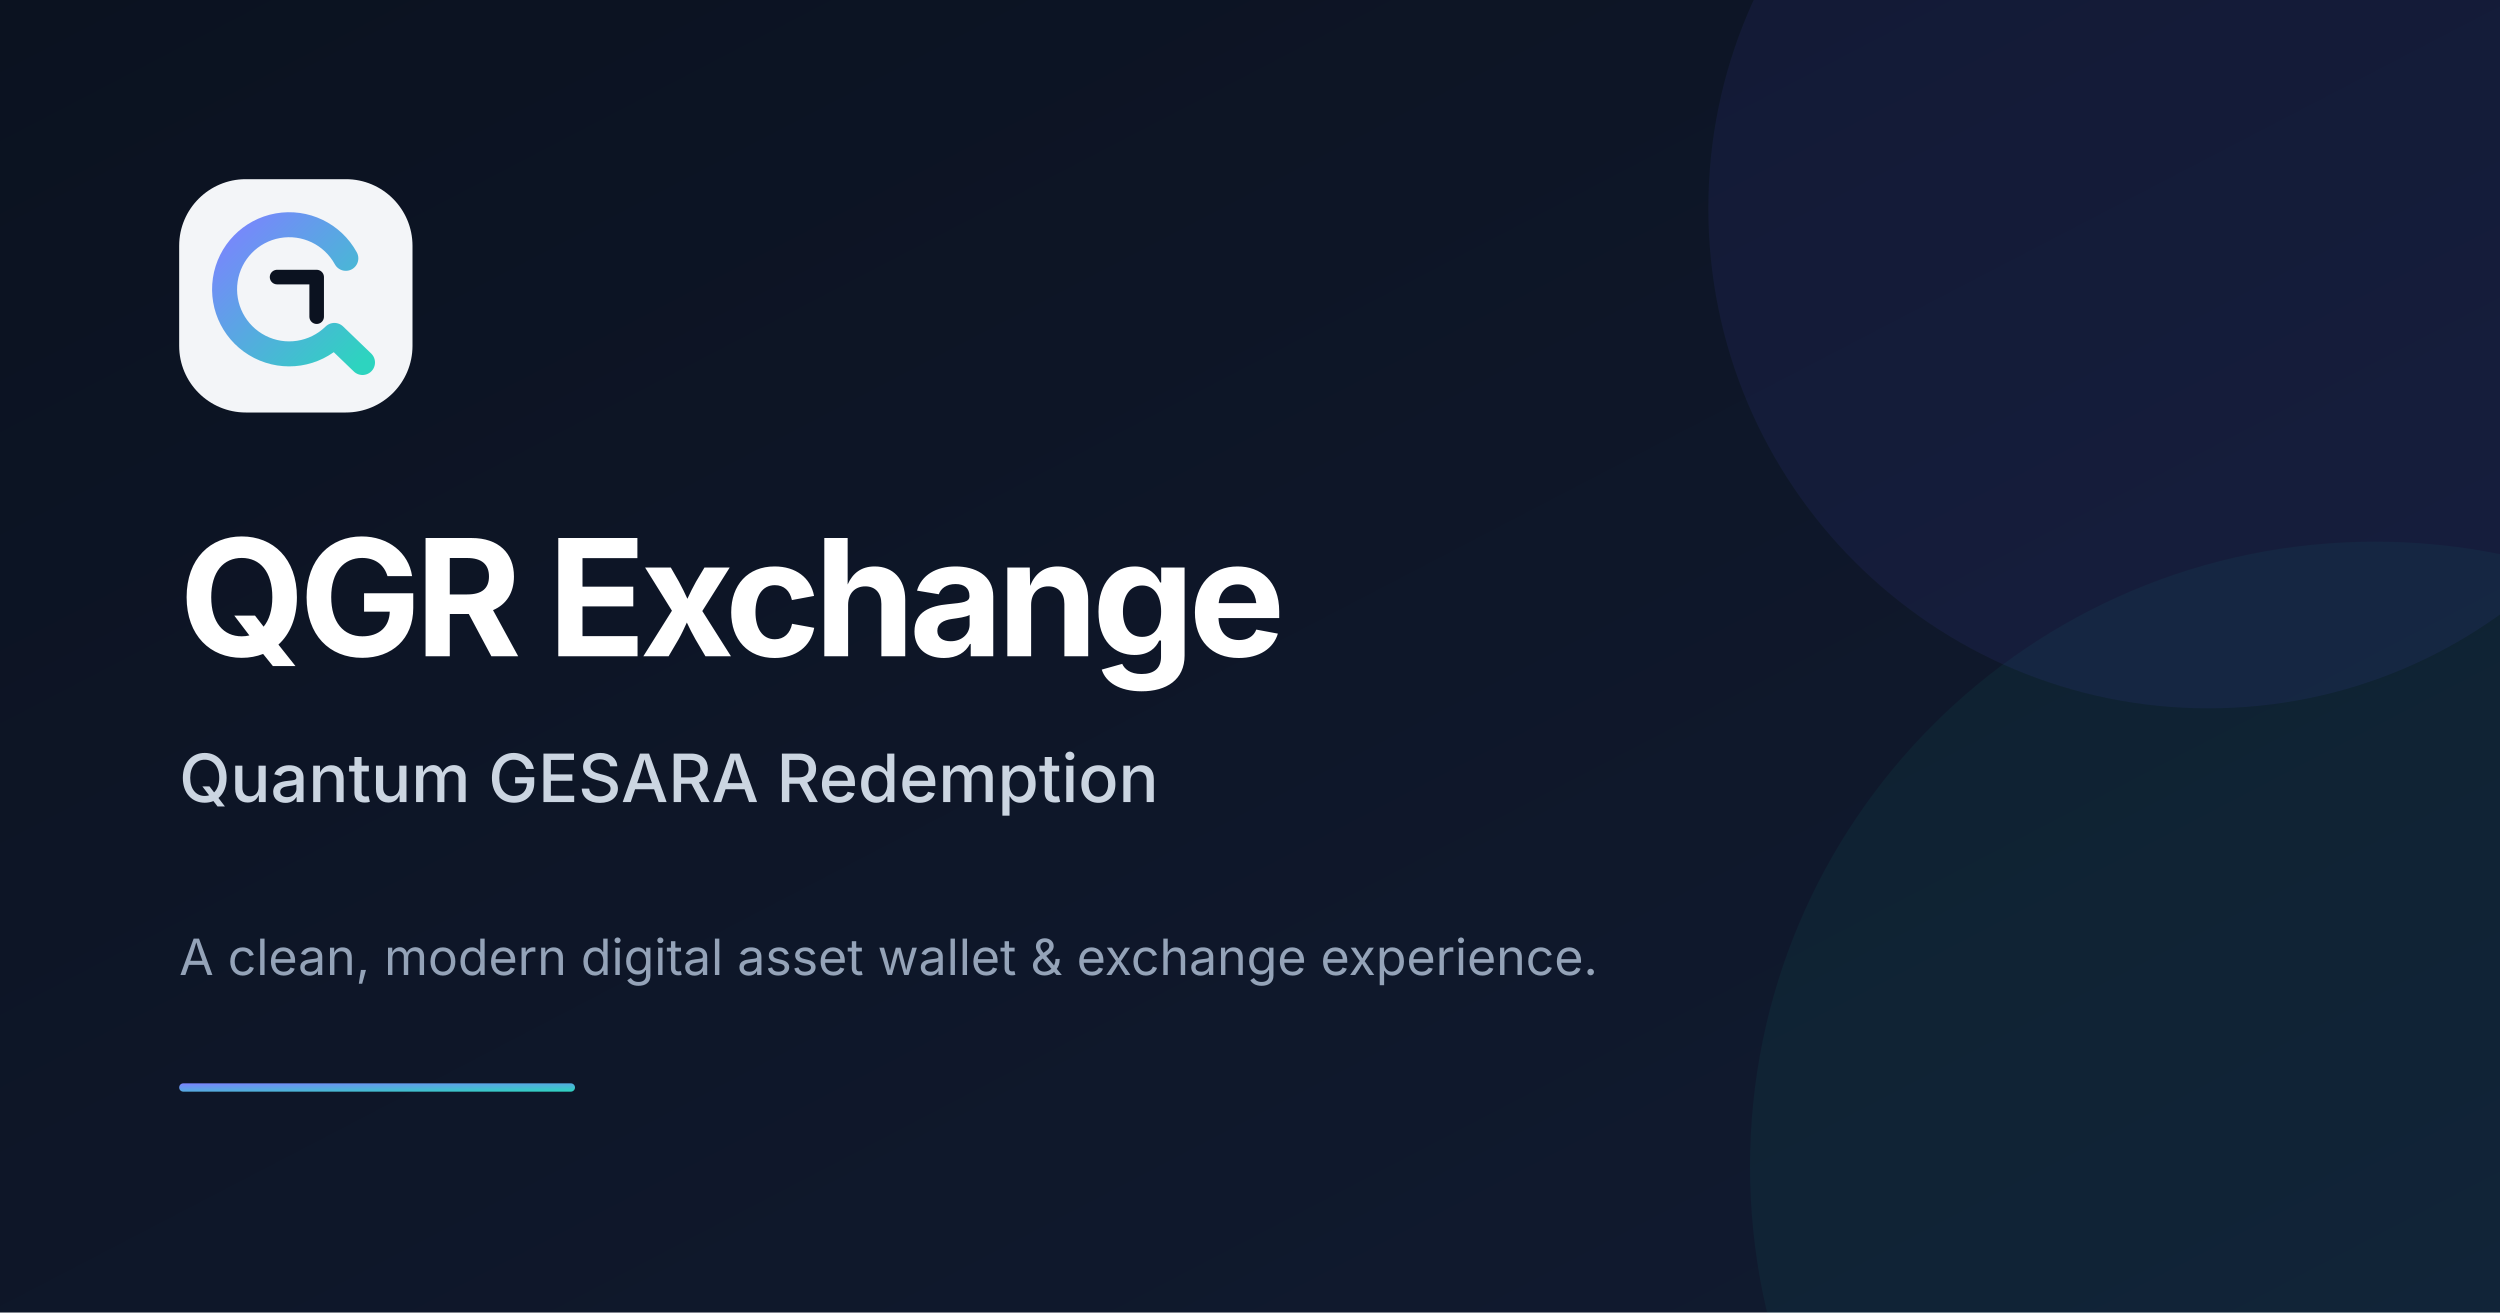
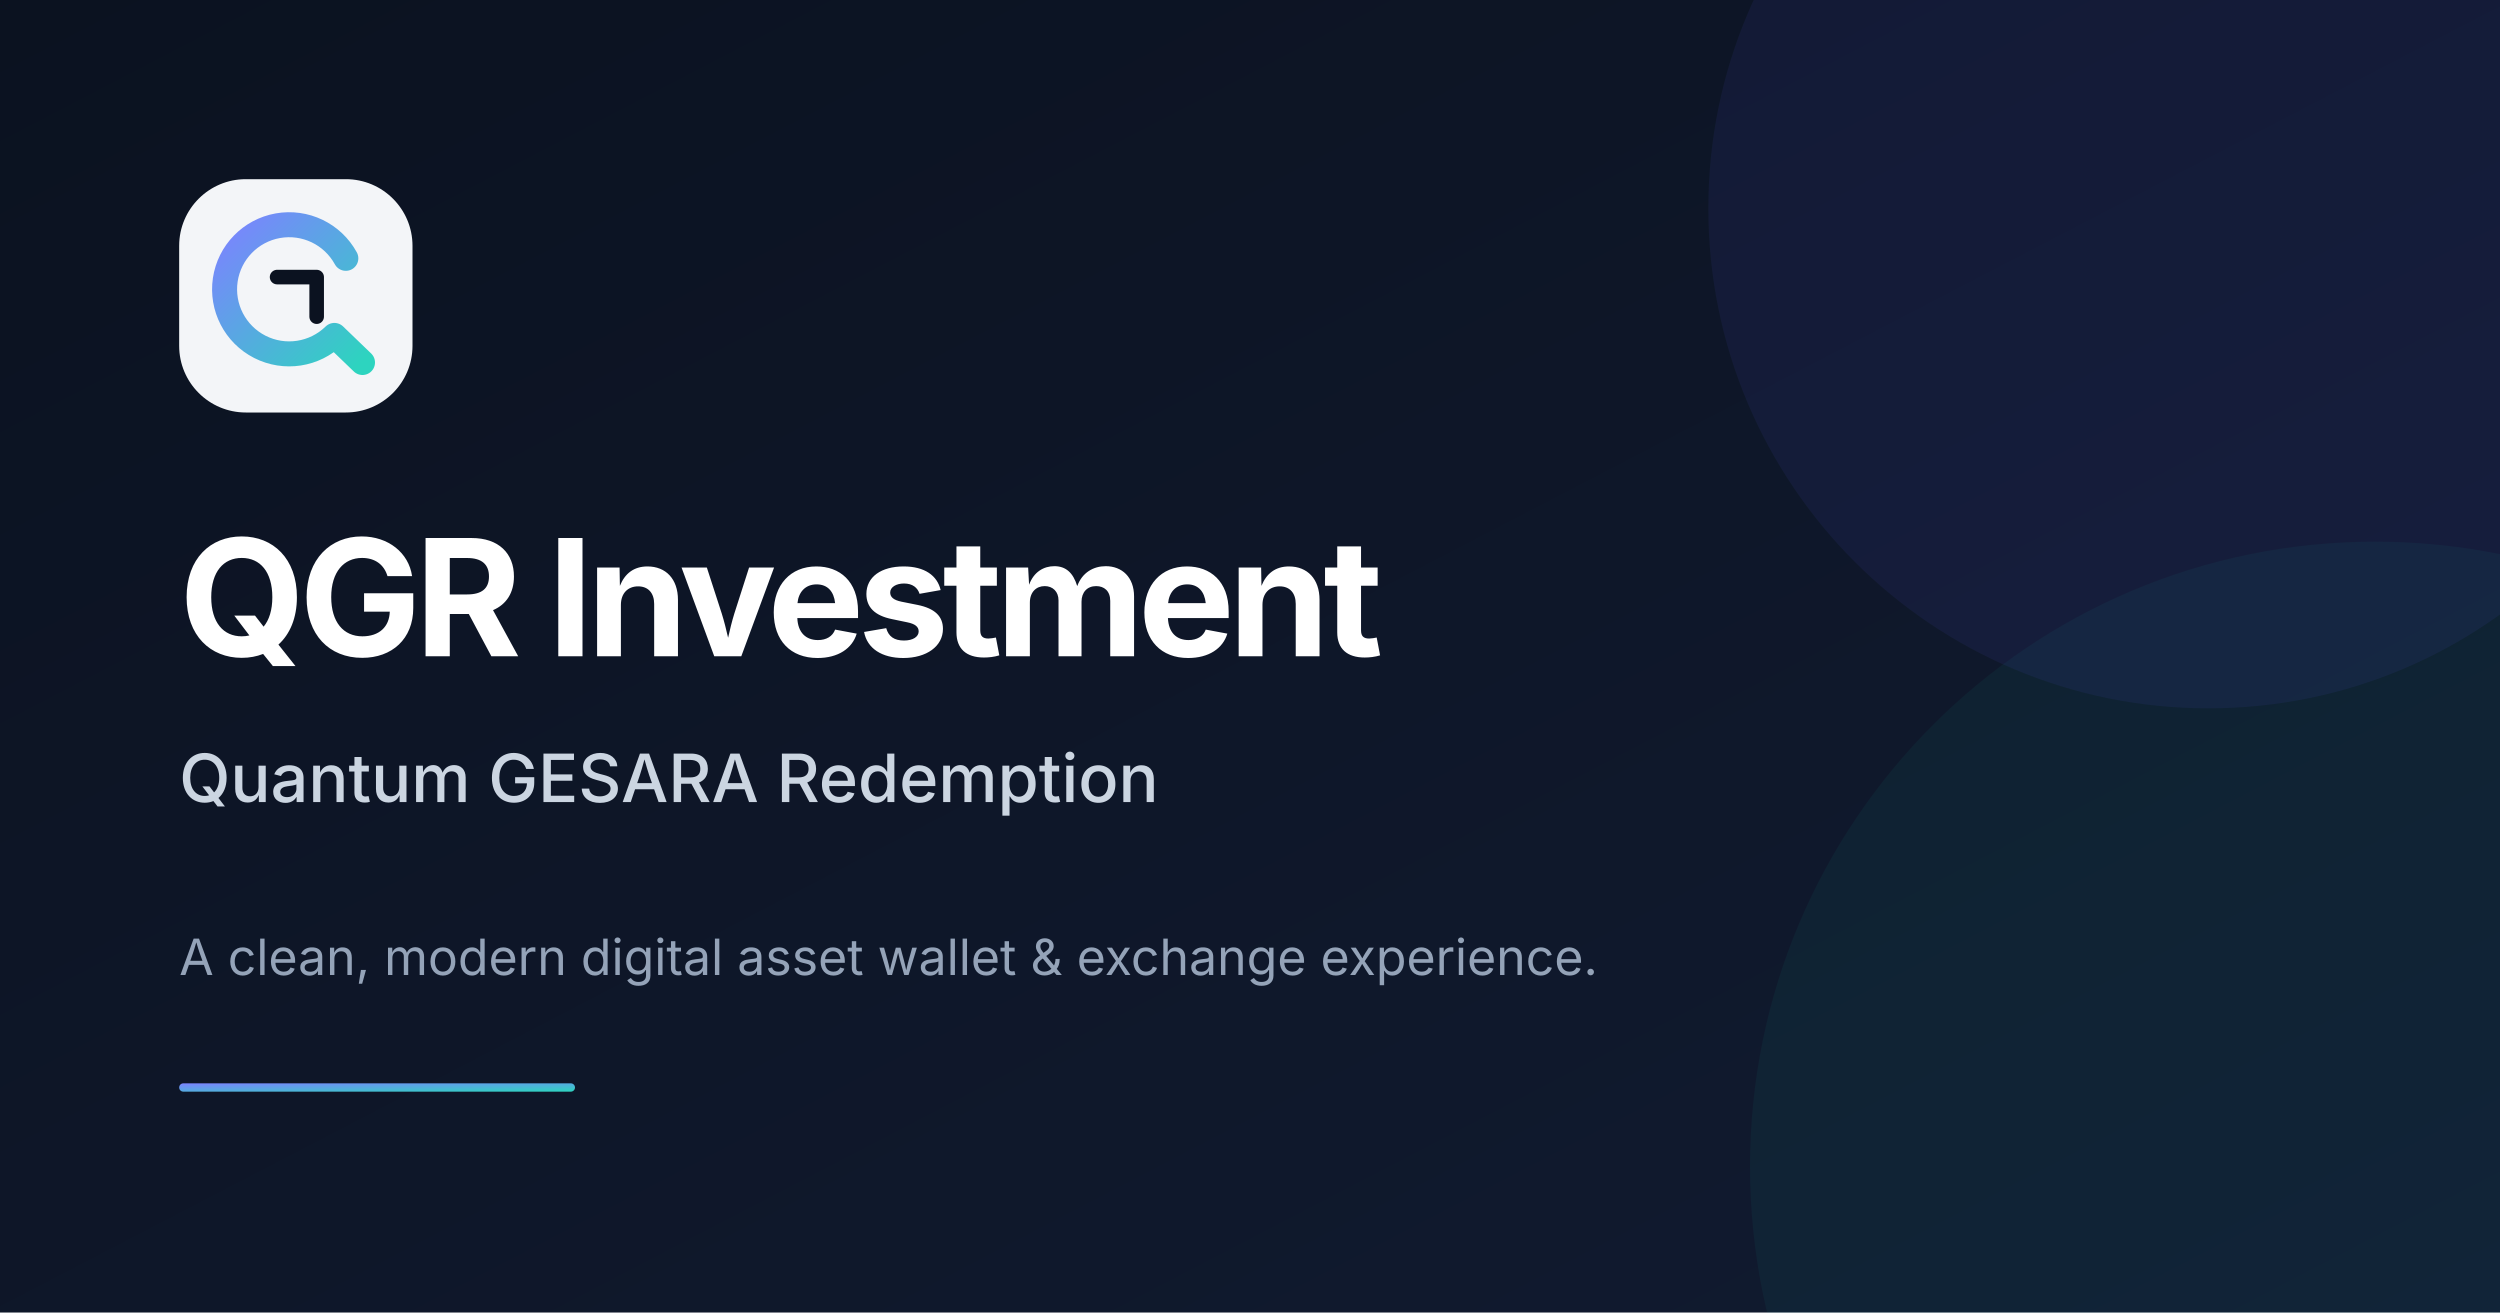
<svg xmlns="http://www.w3.org/2000/svg" width="1200" height="630" viewBox="0 0 1200 630">
  <defs>
    <linearGradient id="bg" x1="0" y1="0" x2="1" y2="1">
      <stop stop-color="#0B1220" />
      <stop offset="1" stop-color="#111B31" />
    </linearGradient>
    <linearGradient id="accent" x1="0" y1="0" x2="1" y2="1">
      <stop stop-color="#7C83FF" />
      <stop offset="1" stop-color="#2DD4BF" />
    </linearGradient>
  </defs>
  <rect width="1200" height="630" fill="url(#bg)" />
  <circle cx="1060" cy="100" r="240" fill="#5B5FEF" opacity="0.08" />
  <circle cx="1140" cy="560" r="300" fill="#14B8A6" opacity="0.06" />
  <rect x="86" y="86" width="112" height="112" rx="32" fill="#F8FAFC" opacity="0.98" />
  <path d="M166 124A31 31 0 1 0 160.5 161L174 174" fill="none" stroke="url(#accent)" stroke-width="12" stroke-linecap="round" stroke-linejoin="round" />
  <path d="M133 133h19v19" fill="none" stroke="#0B1220" stroke-width="7" stroke-linecap="round" stroke-linejoin="round" />
-   <text x="86" y="315" font-family="Inter, ui-sans-serif, system-ui, sans-serif" font-size="78" font-weight="750" fill="#FFFFFF" letter-spacing="-3">QGR Exchange</text>
+   <text x="86" y="315" font-family="Inter, ui-sans-serif, system-ui, sans-serif" font-size="78" font-weight="750" fill="#FFFFFF" letter-spacing="-3">QGR Investment</text>
  <text x="86" y="385" font-family="Inter, ui-sans-serif, system-ui, sans-serif" font-size="32" font-weight="450" fill="#CBD5E1">Quantum GESARA Redemption</text>
  <text x="86" y="468" font-family="Inter, ui-sans-serif, system-ui, sans-serif" font-size="24" fill="#94A3B8">A clean, modern digital asset wallet &amp; exchange experience.</text>
  <rect x="86" y="520" width="190" height="4" rx="2" fill="url(#accent)" />
</svg>
